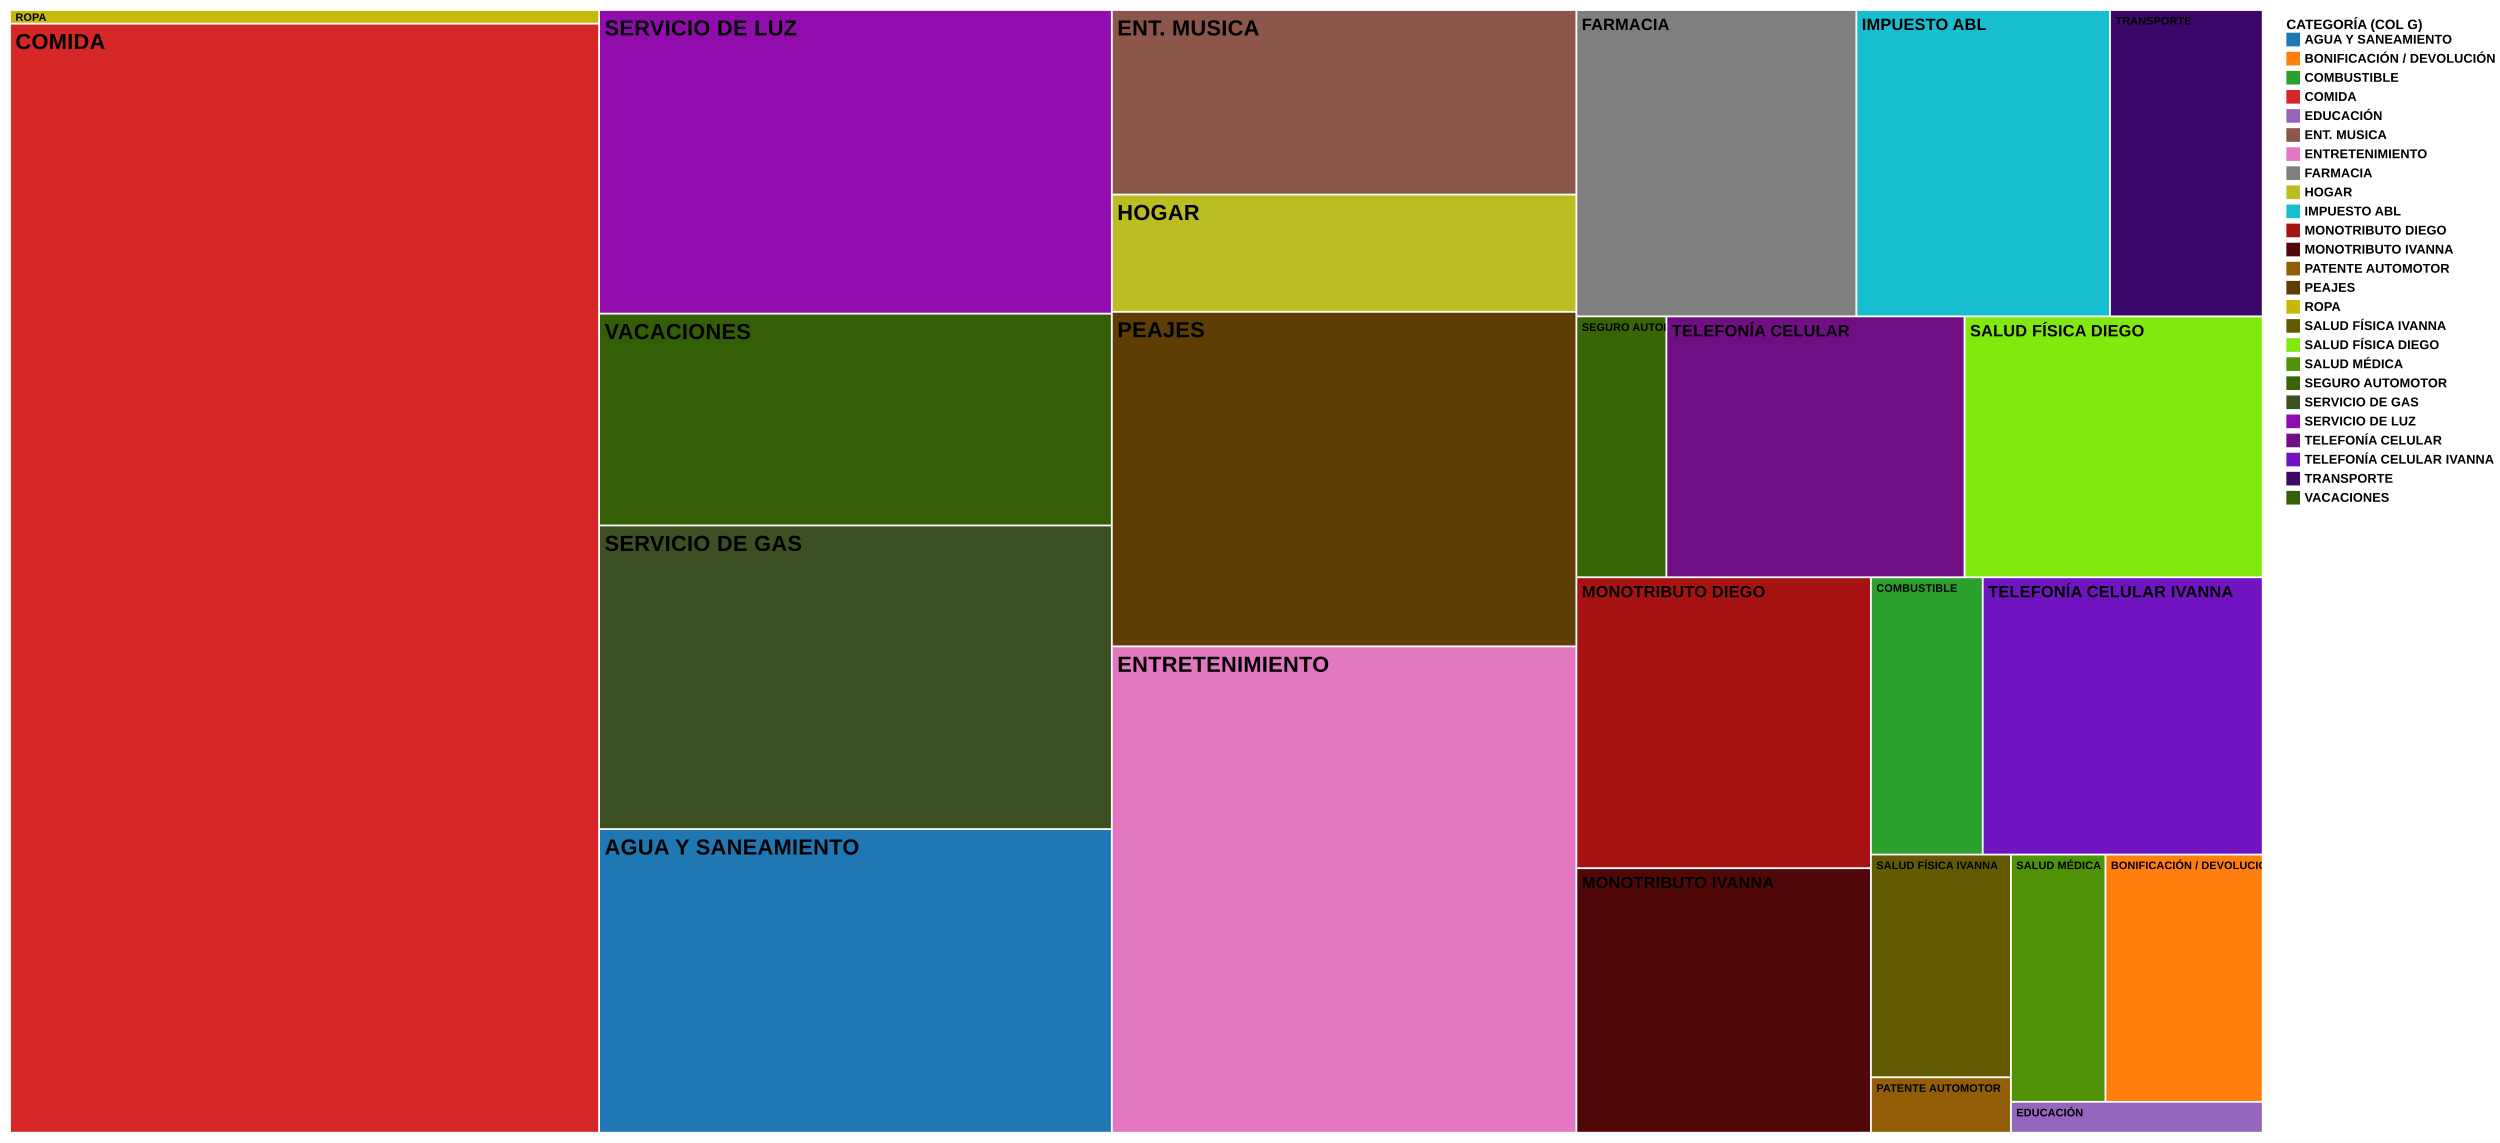
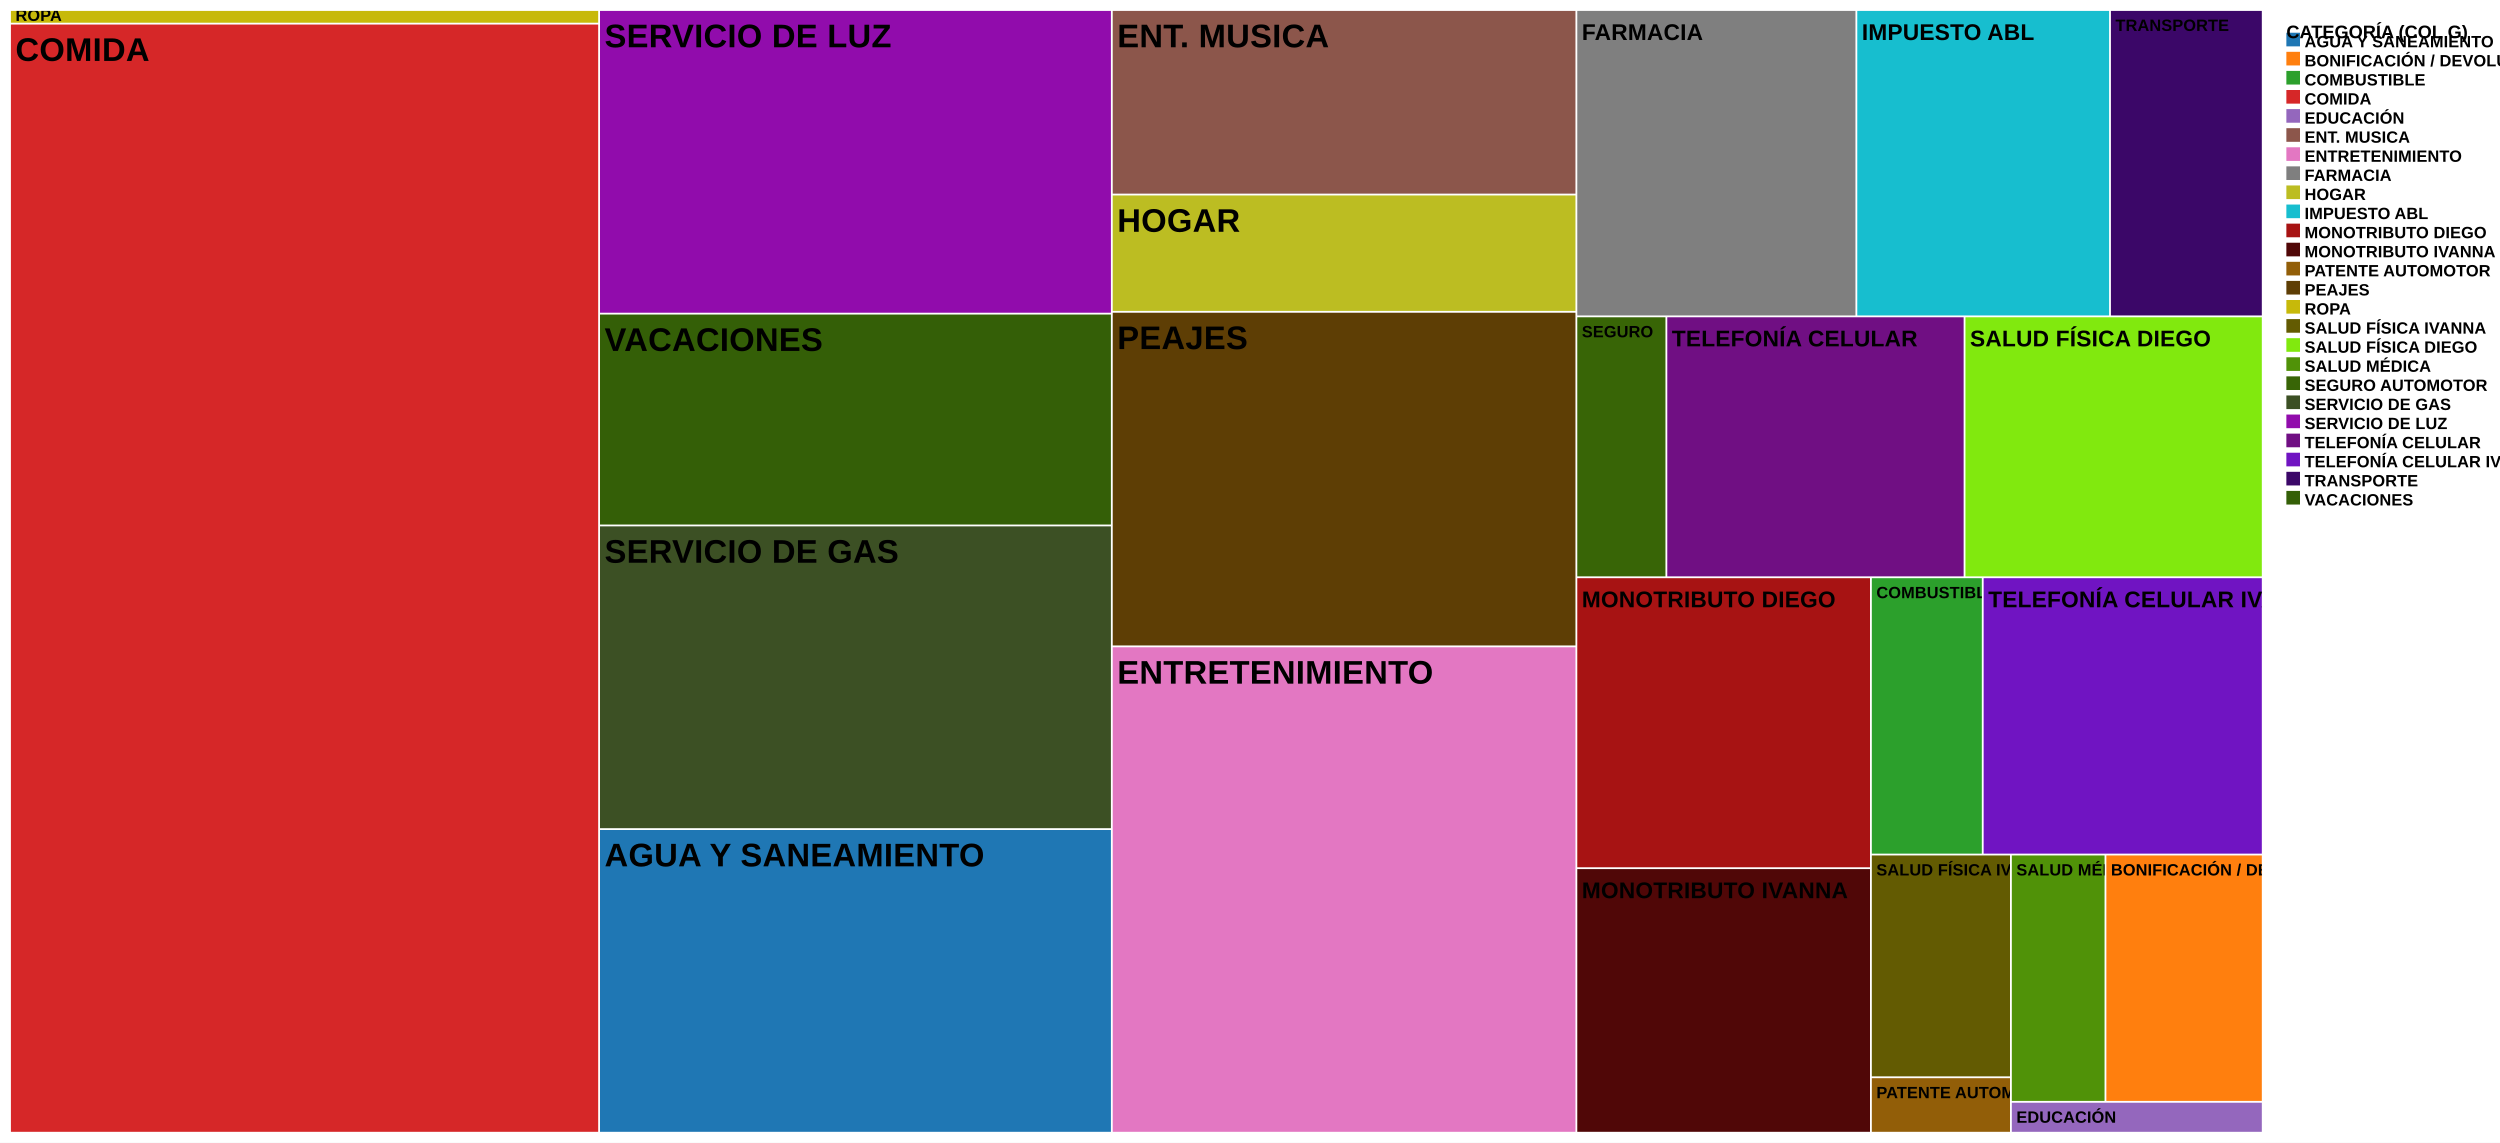
<svg xmlns="http://www.w3.org/2000/svg" width="2750" height="1257" viewBox="0 0 2750 1257">
  <style>
  .txt, .legend-label, .legend-title { font-family: Arial, sans-serif; font-weight: 700; text-transform: uppercase; }
-   .txt { font-size: 24px; letter-spacing: .3px; }
-   .txt-medium { font-size: 18px; letter-spacing: .2px; }
-   .txt-compact { font-size: 12px; letter-spacing: .1px; }
-   .legend-label { font-size: 14px; letter-spacing: .1px; }
-   .legend-title { font-size: 15px; }
+   .txt { font-size: 36px; letter-spacing: .3px; }
+   .txt-medium { font-size: 25px; letter-spacing: .2px; }
+   .txt-compact { font-size: 18px; letter-spacing: .1px; }
+   .legend-label { font-size: 18px; letter-spacing: .1px; }
+   .legend-title { font-size: 20px; }
</style>
  <rect width="2750" height="1257" fill="#fff" />
  <g transform="translate(10,10)">
    <g>
      <g transform="translate(2,2)">
        <rect id="p0" fill="#c7b90a" width="646" height="13" />
        <clipPath id="c0">
          <use href="#p0" />
        </clipPath>
        <text class="txt txt-compact" clip-path="url(#c0)" x="5" y="11">ROPA</text>
      </g>
      <g transform="translate(2,17)">
        <rect id="p1" fill="#d62728" width="646" height="1218" />
        <clipPath id="c1">
          <use href="#p1" />
        </clipPath>
-         <text class="txt" clip-path="url(#c1)" x="5" y="27">COMIDA</text>
+         <text class="txt" clip-path="url(#c1)" x="5" y="40">COMIDA</text>
      </g>
      <g transform="translate(650,2)">
        <rect id="p2" fill="#910cac" width="562" height="332" />
        <clipPath id="c2">
          <use href="#p2" />
        </clipPath>
-         <text class="txt" clip-path="url(#c2)" x="5" y="27">SERVICIO DE LUZ</text>
+         <text class="txt" clip-path="url(#c2)" x="5" y="40">SERVICIO DE LUZ</text>
      </g>
      <g transform="translate(650,336)">
        <rect id="p3" fill="#345f07" width="562" height="231" />
        <clipPath id="c3">
          <use href="#p3" />
        </clipPath>
-         <text class="txt" clip-path="url(#c3)" x="5" y="27">VACACIONES</text>
+         <text class="txt" clip-path="url(#c3)" x="5" y="40">VACACIONES</text>
      </g>
      <g transform="translate(650,569)">
        <rect id="p4" fill="#3c5024" width="562" height="332" />
        <clipPath id="c4">
          <use href="#p4" />
        </clipPath>
-         <text class="txt" clip-path="url(#c4)" x="5" y="27">SERVICIO DE GAS</text>
+         <text class="txt" clip-path="url(#c4)" x="5" y="40">SERVICIO DE GAS</text>
      </g>
      <g transform="translate(650,903)">
        <rect id="p5" fill="#1f77b4" width="562" height="332" />
        <clipPath id="c5">
          <use href="#p5" />
        </clipPath>
-         <text class="txt" clip-path="url(#c5)" x="5" y="27">AGUA Y SANEAMIENTO</text>
+         <text class="txt" clip-path="url(#c5)" x="5" y="40">AGUA Y SANEAMIENTO</text>
      </g>
      <g transform="translate(1214,2)">
        <rect id="p6" fill="#8c564b" width="509" height="201" />
        <clipPath id="c6">
          <use href="#p6" />
        </clipPath>
-         <text class="txt" clip-path="url(#c6)" x="5" y="27">ENT. MUSICA</text>
+         <text class="txt" clip-path="url(#c6)" x="5" y="40">ENT. MUSICA</text>
      </g>
      <g transform="translate(1214,205)">
        <rect id="p7" fill="#bcbd22" width="509" height="127" />
        <clipPath id="c7">
          <use href="#p7" />
        </clipPath>
-         <text class="txt" clip-path="url(#c7)" x="5" y="27">HOGAR</text>
+         <text class="txt" clip-path="url(#c7)" x="5" y="40">HOGAR</text>
      </g>
      <g transform="translate(1214,334)">
        <rect id="p8" fill="#5e3e05" width="509" height="366" />
        <clipPath id="c8">
          <use href="#p8" />
        </clipPath>
-         <text class="txt" clip-path="url(#c8)" x="5" y="27">PEAJES</text>
+         <text class="txt" clip-path="url(#c8)" x="5" y="40">PEAJES</text>
      </g>
      <g transform="translate(1214,702)">
        <rect id="p9" fill="#e377c2" width="509" height="533" />
        <clipPath id="c9">
          <use href="#p9" />
        </clipPath>
-         <text class="txt" clip-path="url(#c9)" x="5" y="27">ENTRETENIMIENTO</text>
+         <text class="txt" clip-path="url(#c9)" x="5" y="40">ENTRETENIMIENTO</text>
      </g>
      <g transform="translate(1725,2)">
        <rect id="p10" fill="#7f7f7f" width="306" height="335" />
        <clipPath id="c10">
          <use href="#p10" />
        </clipPath>
-         <text class="txt txt-medium" clip-path="url(#c10)" x="5" y="21">FARMACIA</text>
+         <text class="txt txt-medium" clip-path="url(#c10)" x="5" y="32">FARMACIA</text>
      </g>
      <g transform="translate(2033,2)">
        <rect id="p11" fill="#17becf" width="277" height="335" />
        <clipPath id="c11">
          <use href="#p11" />
        </clipPath>
-         <text class="txt txt-medium" clip-path="url(#c11)" x="5" y="21">IMPUESTO ABL</text>
+         <text class="txt txt-medium" clip-path="url(#c11)" x="5" y="32">IMPUESTO ABL</text>
      </g>
      <g transform="translate(2312,2)">
        <rect id="p12" fill="#3b0768" width="166" height="335" />
        <clipPath id="c12">
          <use href="#p12" />
        </clipPath>
-         <text class="txt txt-compact" clip-path="url(#c12)" x="5" y="15">TRANSPORTE</text>
+         <text class="txt txt-compact" clip-path="url(#c12)" x="5" y="22">TRANSPORTE</text>
      </g>
      <g transform="translate(1725,339)">
        <rect id="p13" fill="#386506" width="97" height="285" />
        <clipPath id="c13">
          <use href="#p13" />
        </clipPath>
-         <text class="txt txt-compact" clip-path="url(#c13)" x="5" y="15">SEGURO AUTOMOTOR</text>
+         <text class="txt txt-compact" clip-path="url(#c13)" x="5" y="22" textLength="86" lengthAdjust="spacingAndGlyphs">SEGURO</text>
      </g>
      <g transform="translate(1824,339)">
        <rect id="p14" fill="#700f83" width="326" height="285" />
        <clipPath id="c14">
          <use href="#p14" />
        </clipPath>
-         <text class="txt txt-medium" clip-path="url(#c14)" x="5" y="21">TELEFONÍA CELULAR</text>
+         <text class="txt txt-medium" clip-path="url(#c14)" x="5" y="32">TELEFONÍA CELULAR</text>
      </g>
      <g transform="translate(2152,339)">
        <rect id="p15" fill="#81e90e" width="326" height="285" />
        <clipPath id="c15">
          <use href="#p15" />
        </clipPath>
-         <text class="txt txt-medium" clip-path="url(#c15)" x="5" y="21">SALUD FÍSICA DIEGO</text>
+         <text class="txt txt-medium" clip-path="url(#c15)" x="5" y="32">SALUD FÍSICA DIEGO</text>
      </g>
      <g transform="translate(1725,626)">
        <rect id="p16" fill="#a71313" width="322" height="318" />
        <clipPath id="c16">
          <use href="#p16" />
        </clipPath>
-         <text class="txt txt-medium" clip-path="url(#c16)" x="5" y="21">MONOTRIBUTO DIEGO</text>
+         <text class="txt txt-medium" clip-path="url(#c16)" x="5" y="32">MONOTRIBUTO DIEGO</text>
      </g>
      <g transform="translate(1725,946)">
        <rect id="p17" fill="#500707" width="322" height="289" />
        <clipPath id="c17">
          <use href="#p17" />
        </clipPath>
-         <text class="txt txt-medium" clip-path="url(#c17)" x="5" y="21">MONOTRIBUTO IVANNA</text>
+         <text class="txt txt-medium" clip-path="url(#c17)" x="5" y="32">MONOTRIBUTO IVANNA</text>
      </g>
      <g transform="translate(2049,626)">
        <rect id="p18" fill="#2ca02c" width="121" height="303" />
        <clipPath id="c18">
          <use href="#p18" />
        </clipPath>
-         <text class="txt txt-compact" clip-path="url(#c18)" x="5" y="15">COMBUSTIBLE</text>
+         <text class="txt txt-compact" clip-path="url(#c18)" x="5" y="22" textLength="111" lengthAdjust="spacingAndGlyphs">COMBUSTIBLE</text>
      </g>
      <g transform="translate(2172,626)">
        <rect id="p19" fill="#7014c2" width="306" height="303" />
        <clipPath id="c19">
          <use href="#p19" />
        </clipPath>
-         <text class="txt txt-medium" clip-path="url(#c19)" x="5" y="21">TELEFONÍA CELULAR IVANNA</text>
+         <text class="txt txt-medium" clip-path="url(#c19)" x="5" y="32" textLength="296" lengthAdjust="spacingAndGlyphs">TELEFONÍA CELULAR IVANNA</text>
      </g>
      <g transform="translate(2049,931)">
        <rect id="p20" fill="#635b02" width="152" height="243" />
        <clipPath id="c20">
          <use href="#p20" />
        </clipPath>
-         <text class="txt txt-compact" clip-path="url(#c20)" x="5" y="15">SALUD FÍSICA IVANNA</text>
+         <text class="txt txt-compact" clip-path="url(#c20)" x="5" y="22" textLength="140" lengthAdjust="spacingAndGlyphs">SALUD FÍSICA IVANNA</text>
      </g>
      <g transform="translate(2049,1176)">
        <rect id="p21" fill="#925e08" width="152" height="59" />
        <clipPath id="c21">
          <use href="#p21" />
        </clipPath>
-         <text class="txt txt-compact" clip-path="url(#c21)" x="5" y="15">PATENTE AUTOMOTOR</text>
+         <text class="txt txt-compact" clip-path="url(#c21)" x="5" y="22" textLength="140" lengthAdjust="spacingAndGlyphs">PATENTE AUTOMOTOR</text>
      </g>
      <g transform="translate(2203,931)">
        <rect id="p22" fill="#509208" width="102" height="270" />
        <clipPath id="c22">
          <use href="#p22" />
        </clipPath>
-         <text class="txt txt-compact" clip-path="url(#c22)" x="5" y="15">SALUD MÉDICA</text>
+         <text class="txt txt-compact" clip-path="url(#c22)" x="5" y="22" textLength="90" lengthAdjust="spacingAndGlyphs">SALUD MÉDICA</text>
      </g>
      <g transform="translate(2307,931)">
        <rect id="p23" fill="#ff7f0e" width="171" height="270" />
        <clipPath id="c23">
          <use href="#p23" />
        </clipPath>
-         <text class="txt txt-compact" clip-path="url(#c23)" x="5" y="15">BONIFICACIÓN / DEVOLUCIÓN</text>
+         <text class="txt txt-compact" clip-path="url(#c23)" x="5" y="22" textLength="159" lengthAdjust="spacingAndGlyphs">BONIFICACIÓN / DEVOLUCIÓN</text>
      </g>
      <g transform="translate(2203,1203)">
        <rect id="p24" fill="#9467bd" width="275" height="32" />
        <clipPath id="c24">
          <use href="#p24" />
        </clipPath>
-         <text class="txt txt-compact" clip-path="url(#c24)" x="5" y="15">EDUCACIÓN</text>
+         <text class="txt txt-compact" clip-path="url(#c24)" x="5" y="22">EDUCACIÓN</text>
      </g>
    </g>
    <g id="legend" transform="translate(2500,10)">
      <g transform="translate(5,0)">
        <g transform="translate(0,16)">
          <g transform="translate(0,0)">
            <rect width="15" height="15" fill="#1f77b4" />
-             <text class="legend-label" x="20" y="12">AGUA Y SANEAMIENTO</text>
+             <text class="legend-label" x="20" y="16">AGUA Y SANEAMIENTO</text>
          </g>
          <g transform="translate(0,21)">
            <rect width="15" height="15" fill="#ff7f0e" />
-             <text class="legend-label" x="20" y="12">BONIFICACIÓN / DEVOLUCIÓN</text>
+             <text class="legend-label" x="20" y="16">BONIFICACIÓN / DEVOLUCIÓN</text>
          </g>
          <g transform="translate(0,42)">
            <rect width="15" height="15" fill="#2ca02c" />
-             <text class="legend-label" x="20" y="12">COMBUSTIBLE</text>
+             <text class="legend-label" x="20" y="16">COMBUSTIBLE</text>
          </g>
          <g transform="translate(0,63)">
            <rect width="15" height="15" fill="#d62728" />
-             <text class="legend-label" x="20" y="12">COMIDA</text>
+             <text class="legend-label" x="20" y="16">COMIDA</text>
          </g>
          <g transform="translate(0,84)">
            <rect width="15" height="15" fill="#9467bd" />
-             <text class="legend-label" x="20" y="12">EDUCACIÓN</text>
+             <text class="legend-label" x="20" y="16">EDUCACIÓN</text>
          </g>
          <g transform="translate(0,105)">
            <rect width="15" height="15" fill="#8c564b" />
-             <text class="legend-label" x="20" y="12">ENT. MUSICA</text>
+             <text class="legend-label" x="20" y="16">ENT. MUSICA</text>
          </g>
          <g transform="translate(0,126)">
            <rect width="15" height="15" fill="#e377c2" />
-             <text class="legend-label" x="20" y="12">ENTRETENIMIENTO</text>
+             <text class="legend-label" x="20" y="16">ENTRETENIMIENTO</text>
          </g>
          <g transform="translate(0,147)">
            <rect width="15" height="15" fill="#7f7f7f" />
-             <text class="legend-label" x="20" y="12">FARMACIA</text>
+             <text class="legend-label" x="20" y="16">FARMACIA</text>
          </g>
          <g transform="translate(0,168)">
            <rect width="15" height="15" fill="#bcbd22" />
-             <text class="legend-label" x="20" y="12">HOGAR</text>
+             <text class="legend-label" x="20" y="16">HOGAR</text>
          </g>
          <g transform="translate(0,189)">
            <rect width="15" height="15" fill="#17becf" />
-             <text class="legend-label" x="20" y="12">IMPUESTO ABL</text>
+             <text class="legend-label" x="20" y="16">IMPUESTO ABL</text>
          </g>
          <g transform="translate(0,210)">
            <rect width="15" height="15" fill="#a71313" />
-             <text class="legend-label" x="20" y="12">MONOTRIBUTO DIEGO</text>
+             <text class="legend-label" x="20" y="16">MONOTRIBUTO DIEGO</text>
          </g>
          <g transform="translate(0,231)">
            <rect width="15" height="15" fill="#500707" />
-             <text class="legend-label" x="20" y="12">MONOTRIBUTO IVANNA</text>
+             <text class="legend-label" x="20" y="16">MONOTRIBUTO IVANNA</text>
          </g>
          <g transform="translate(0,252)">
            <rect width="15" height="15" fill="#925e08" />
-             <text class="legend-label" x="20" y="12">PATENTE AUTOMOTOR</text>
+             <text class="legend-label" x="20" y="16">PATENTE AUTOMOTOR</text>
          </g>
          <g transform="translate(0,273)">
            <rect width="15" height="15" fill="#5e3e05" />
-             <text class="legend-label" x="20" y="12">PEAJES</text>
+             <text class="legend-label" x="20" y="16">PEAJES</text>
          </g>
          <g transform="translate(0,294)">
            <rect width="15" height="15" fill="#c7b90a" />
-             <text class="legend-label" x="20" y="12">ROPA</text>
+             <text class="legend-label" x="20" y="16">ROPA</text>
          </g>
          <g transform="translate(0,315)">
            <rect width="15" height="15" fill="#635b02" />
-             <text class="legend-label" x="20" y="12">SALUD FÍSICA IVANNA</text>
+             <text class="legend-label" x="20" y="16">SALUD FÍSICA IVANNA</text>
          </g>
          <g transform="translate(0,336)">
            <rect width="15" height="15" fill="#81e90e" />
-             <text class="legend-label" x="20" y="12">SALUD FÍSICA DIEGO</text>
+             <text class="legend-label" x="20" y="16">SALUD FÍSICA DIEGO</text>
          </g>
          <g transform="translate(0,357)">
            <rect width="15" height="15" fill="#509208" />
-             <text class="legend-label" x="20" y="12">SALUD MÉDICA</text>
+             <text class="legend-label" x="20" y="16">SALUD MÉDICA</text>
          </g>
          <g transform="translate(0,378)">
            <rect width="15" height="15" fill="#386506" />
-             <text class="legend-label" x="20" y="12">SEGURO AUTOMOTOR</text>
+             <text class="legend-label" x="20" y="16">SEGURO AUTOMOTOR</text>
          </g>
          <g transform="translate(0,399)">
            <rect width="15" height="15" fill="#3c5024" />
-             <text class="legend-label" x="20" y="12">SERVICIO DE GAS</text>
+             <text class="legend-label" x="20" y="16">SERVICIO DE GAS</text>
          </g>
          <g transform="translate(0,420)">
            <rect width="15" height="15" fill="#910cac" />
-             <text class="legend-label" x="20" y="12">SERVICIO DE LUZ</text>
+             <text class="legend-label" x="20" y="16">SERVICIO DE LUZ</text>
          </g>
          <g transform="translate(0,441)">
            <rect width="15" height="15" fill="#700f83" />
-             <text class="legend-label" x="20" y="12">TELEFONÍA CELULAR</text>
+             <text class="legend-label" x="20" y="16">TELEFONÍA CELULAR</text>
          </g>
          <g transform="translate(0,462)">
            <rect width="15" height="15" fill="#7014c2" />
-             <text class="legend-label" x="20" y="12">TELEFONÍA CELULAR IVANNA</text>
+             <text class="legend-label" x="20" y="16">TELEFONÍA CELULAR IVANNA</text>
          </g>
          <g transform="translate(0,483)">
            <rect width="15" height="15" fill="#3b0768" />
-             <text class="legend-label" x="20" y="12">TRANSPORTE</text>
+             <text class="legend-label" x="20" y="16">TRANSPORTE</text>
          </g>
          <g transform="translate(0,504)">
            <rect width="15" height="15" fill="#345f07" />
-             <text class="legend-label" x="20" y="12">VACACIONES</text>
+             <text class="legend-label" x="20" y="16">VACACIONES</text>
          </g>
        </g>
-         <text class="legend-title" y="12">CATEGORÍA (COL G)</text>
+         <text class="legend-title" y="22">CATEGORÍA (COL G)</text>
      </g>
    </g>
  </g>
</svg>
